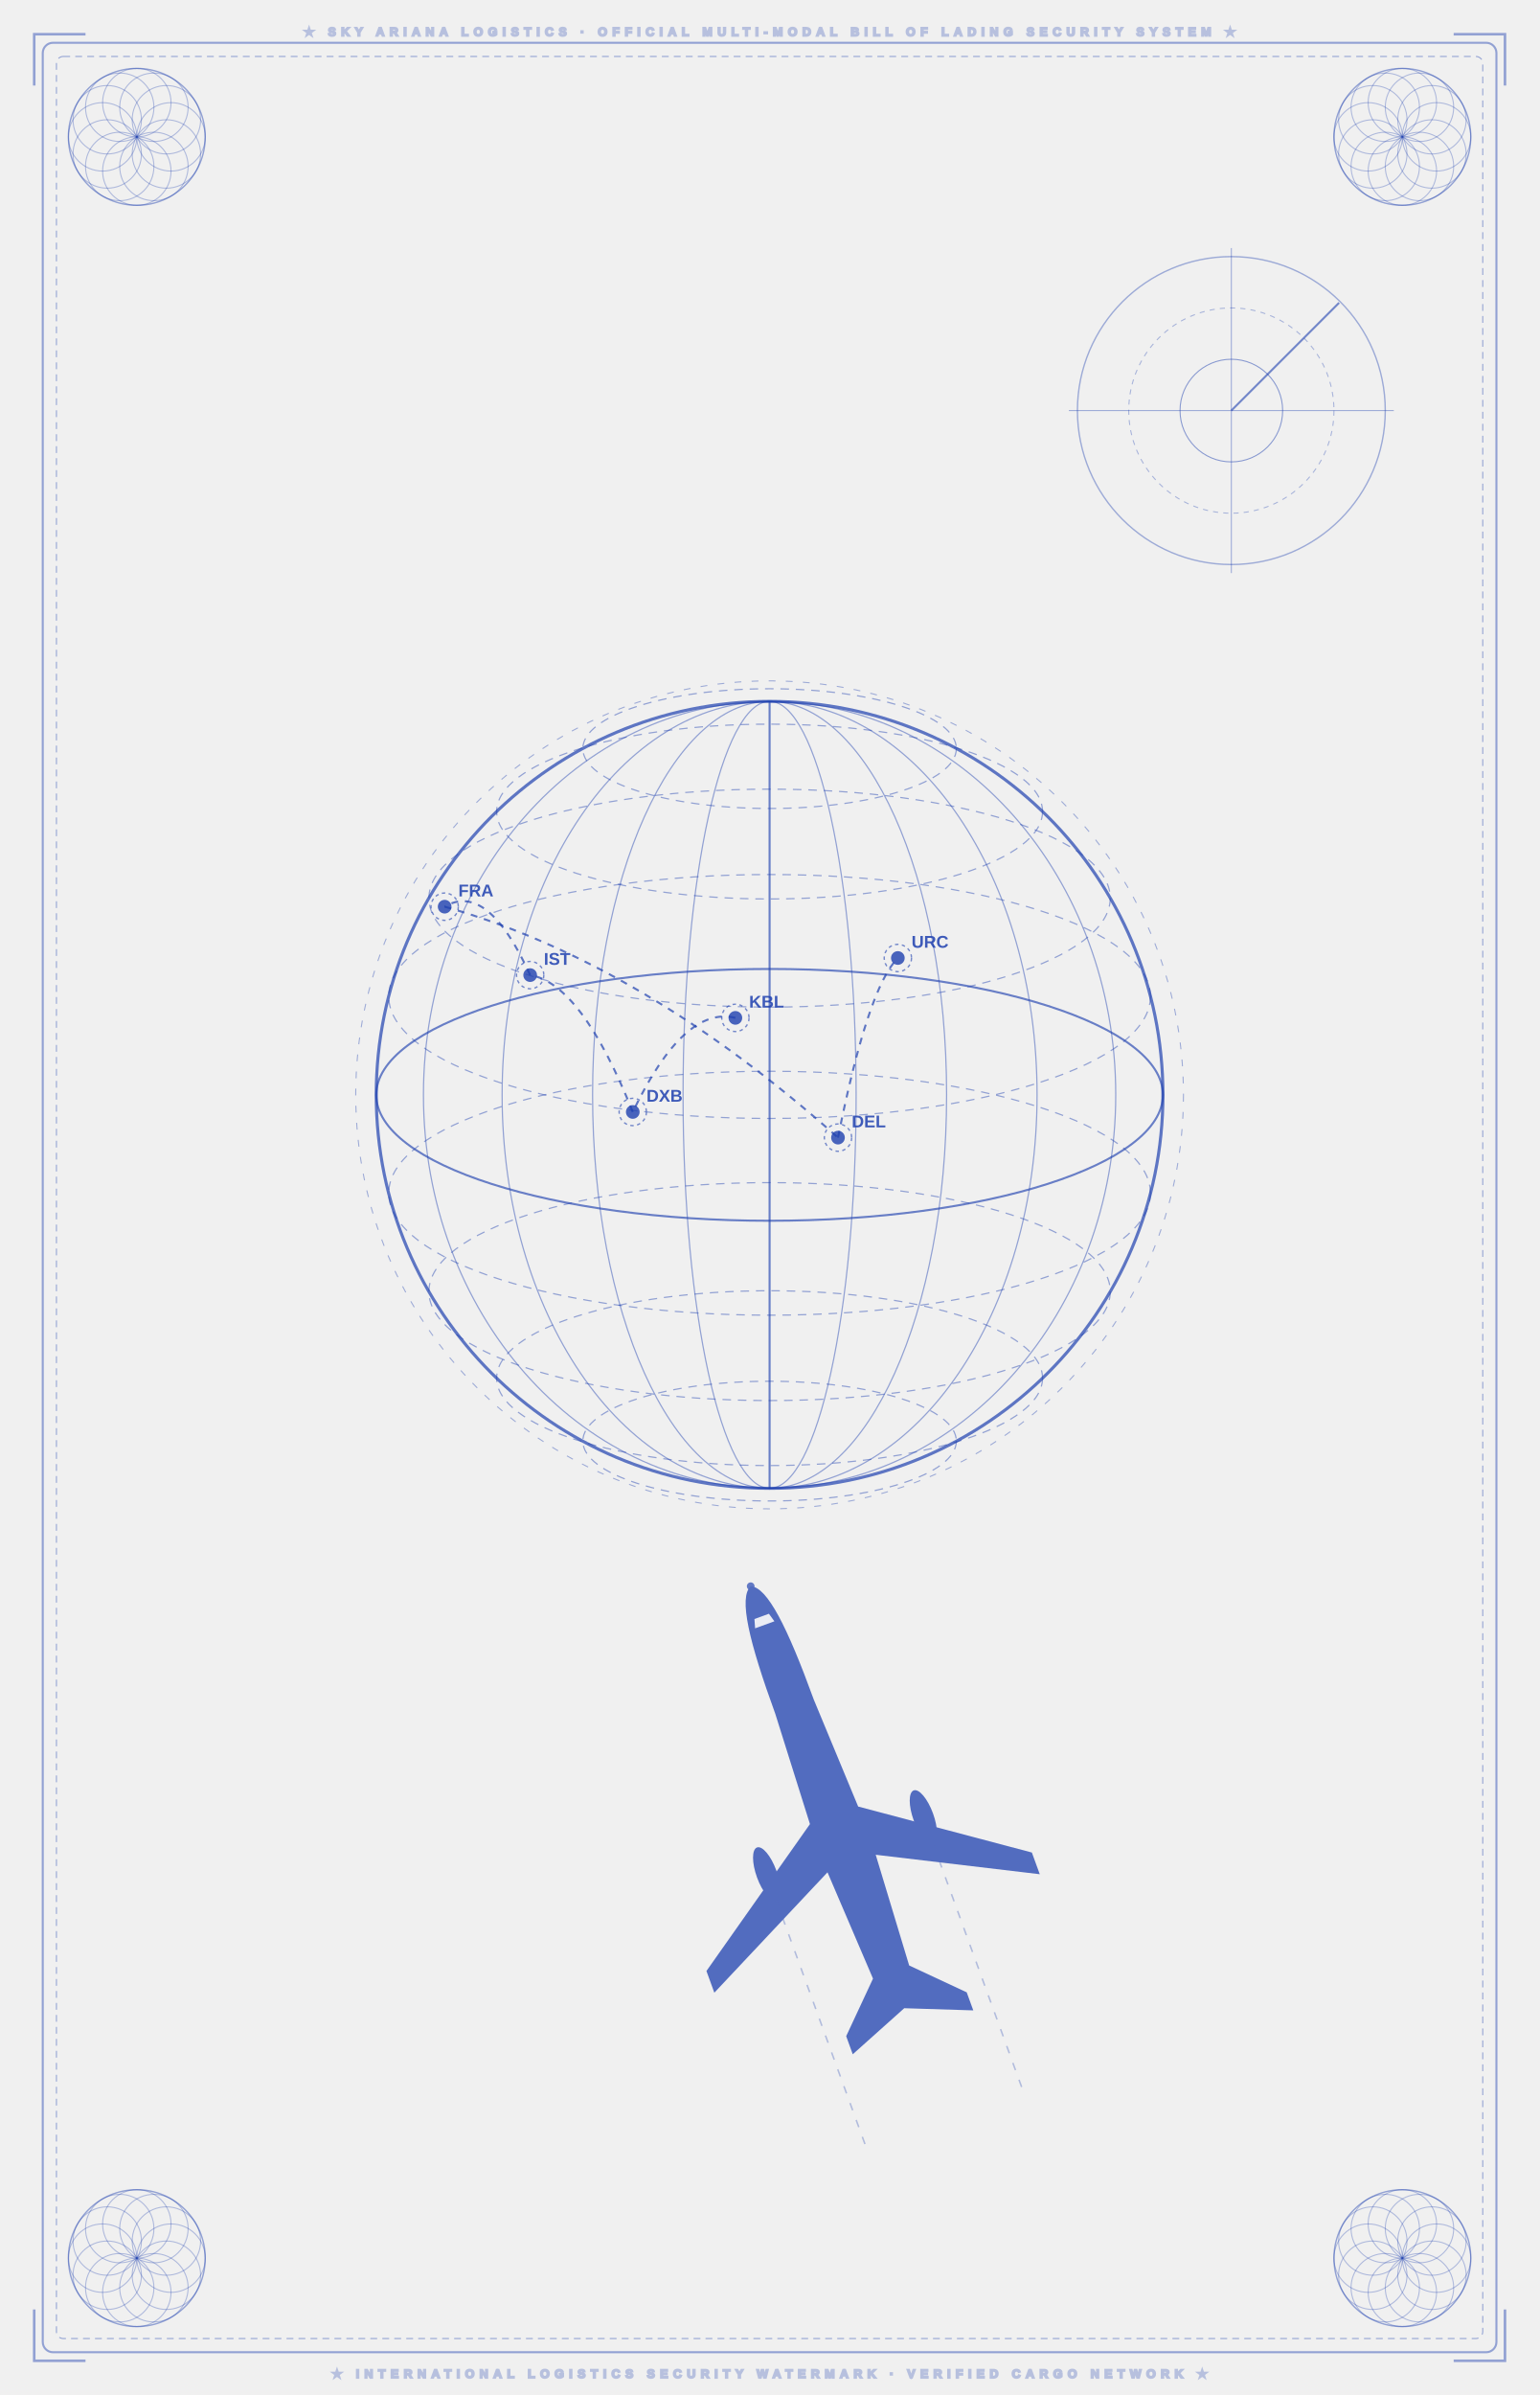
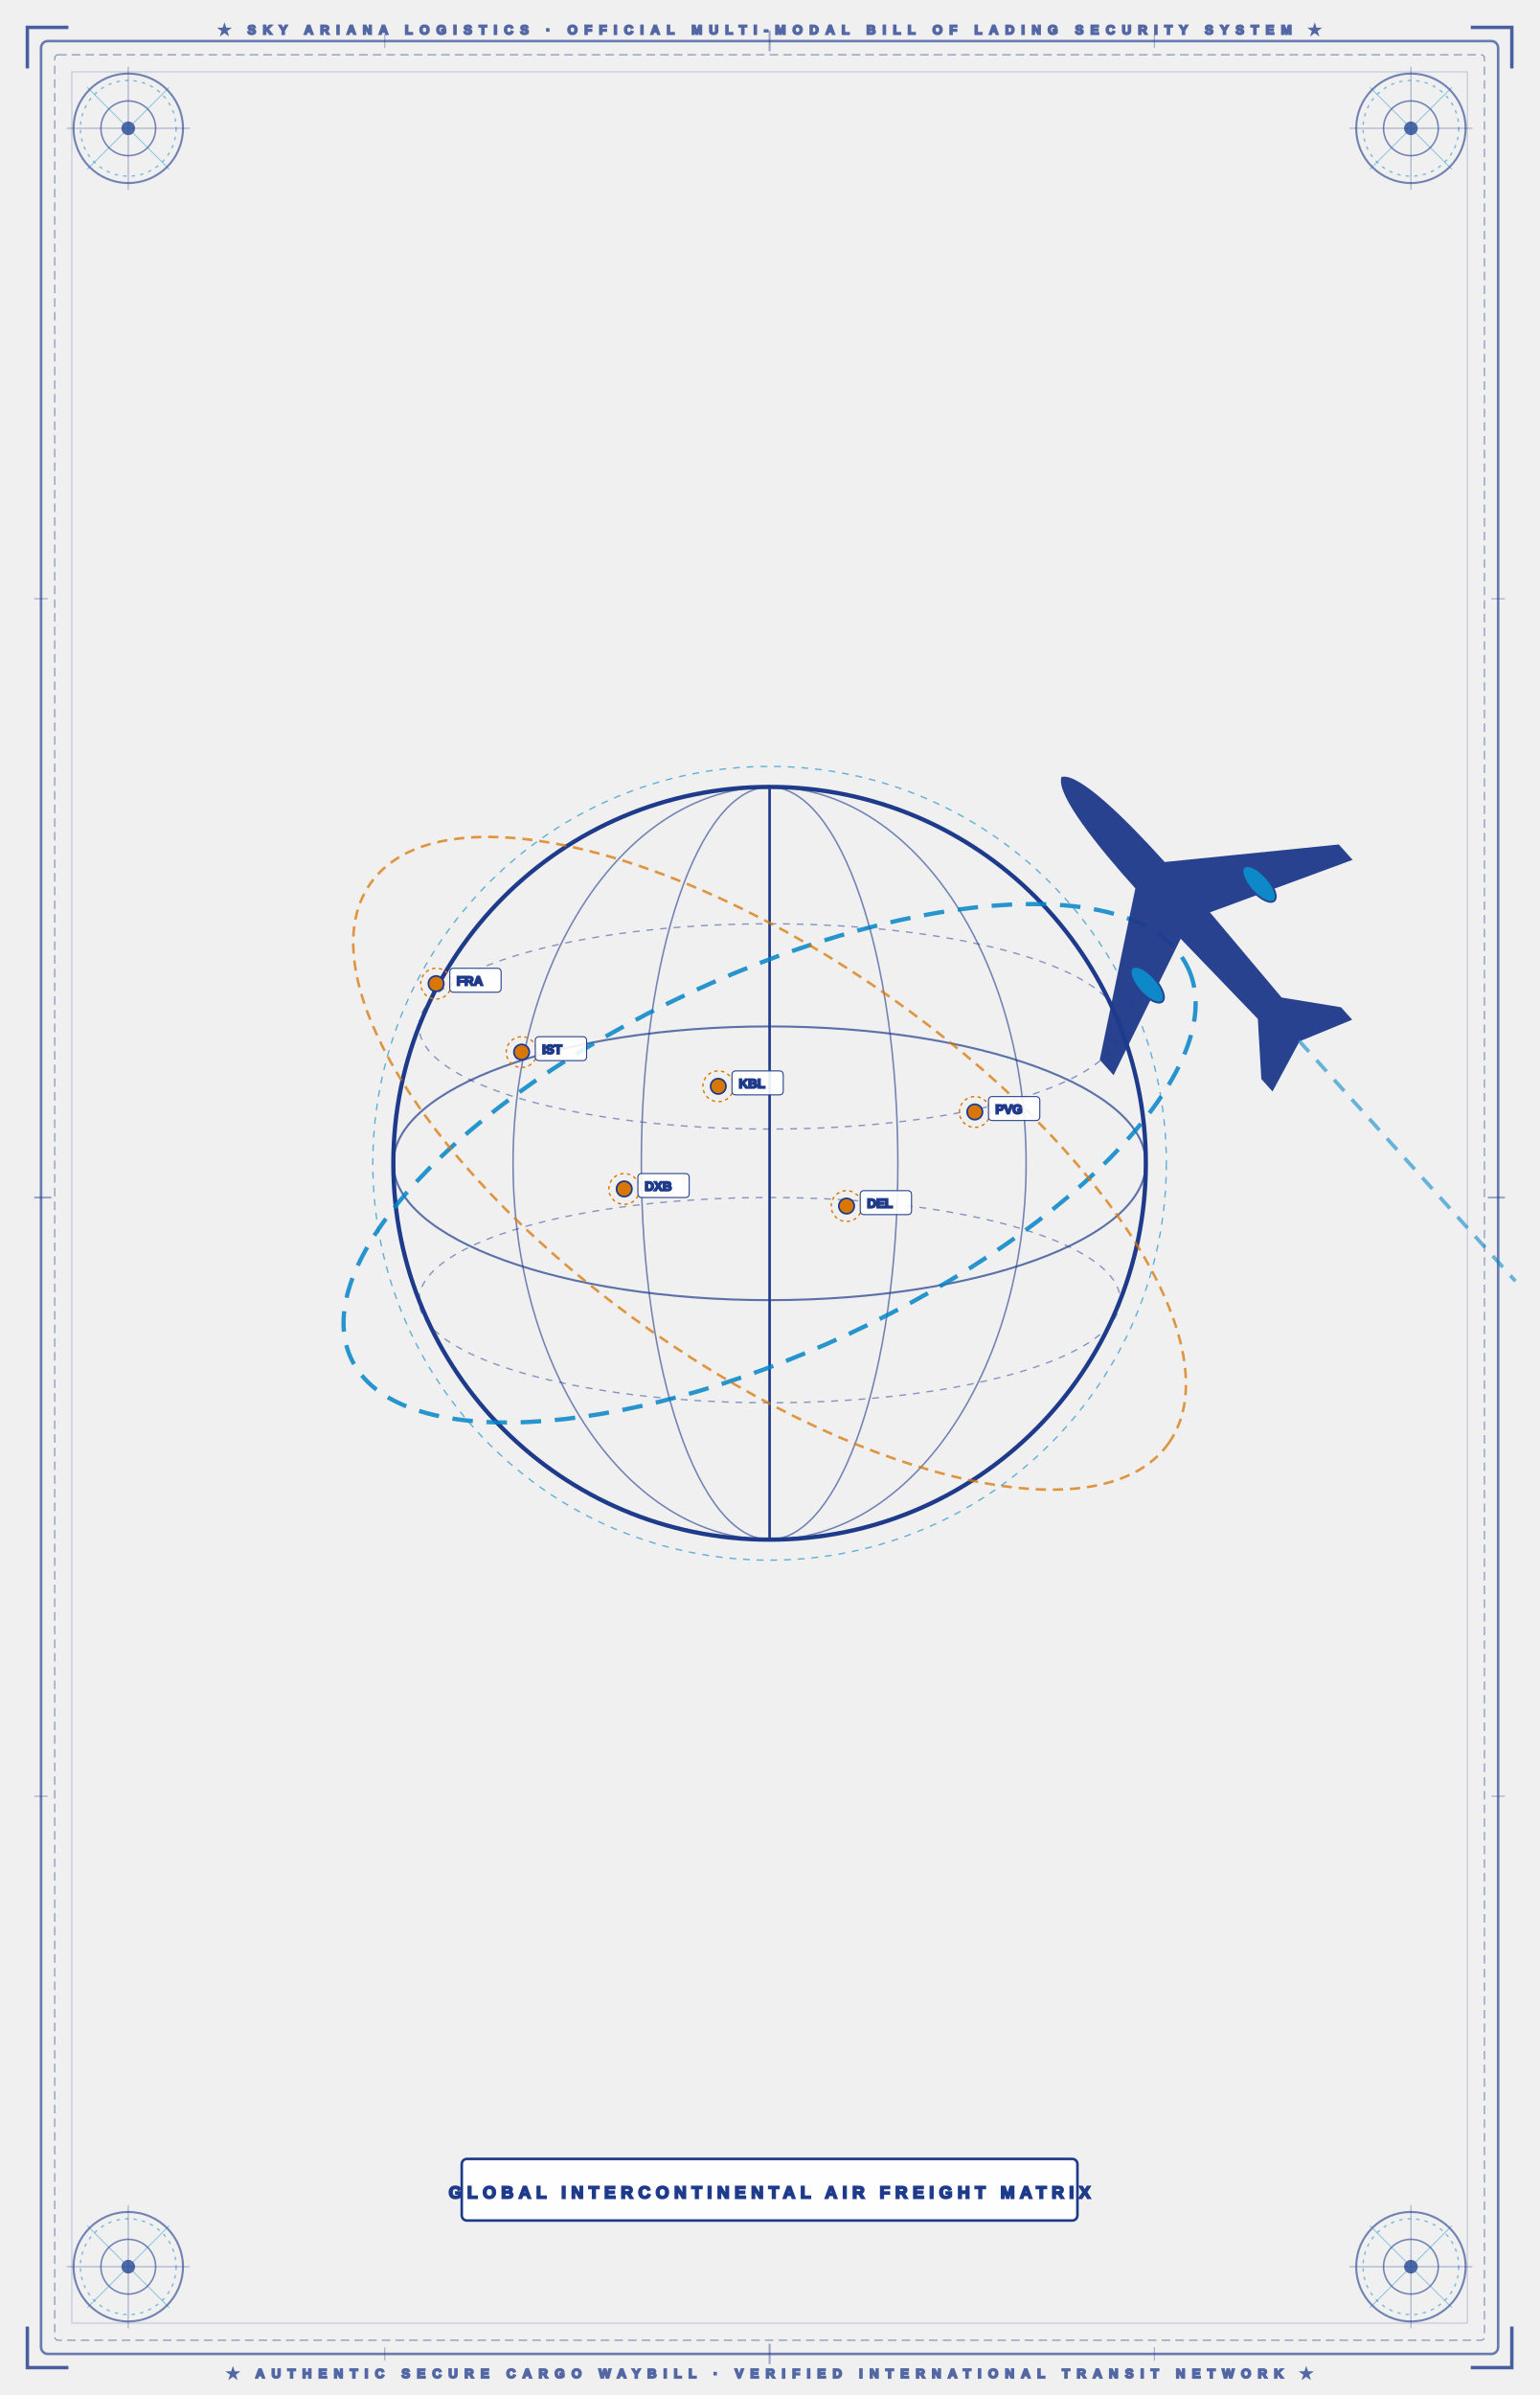
<svg xmlns="http://www.w3.org/2000/svg" viewBox="0 0 900 1400" width="100%" height="100%">
  <defs>
    <filter id="soft-glow" x="-20%" y="-20%" width="140%" height="140%">
      <feGaussianBlur stdDeviation="1.5" result="blur" />
      <feComposite in="SourceGraphic" in2="blur" operator="over" />
    </filter>
+     <linearGradient id="primary-grad" x1="0%" y1="0%" x2="100%" y2="100%">
+       <stop offset="0%" stop-color="#1e3a8a" stop-opacity="0.85" />
+       <stop offset="100%" stop-color="#0284c7" stop-opacity="0.5" />
+     </linearGradient>
+     <linearGradient id="fade-down" x1="0%" y1="0%" x2="0%" y2="100%">
+       <stop offset="0%" stop-color="#1e3a8a" stop-opacity="0.7" />
+       <stop offset="100%" stop-color="#0284c7" stop-opacity="0.1" />
+     </linearGradient>
  </defs>
-   <g transform="translate(80,80)">
-     <circle cx="0" cy="0" r="40" fill="none" stroke="#1e40af" stroke-width="0.8" opacity="0.45" />
-     <circle cx="20.0" cy="0.0" r="20.0" fill="none" stroke="#1e40af" stroke-width="0.6" opacity="0.32" />
-     <circle cx="17.3" cy="10.0" r="20.0" fill="none" stroke="#1e40af" stroke-width="0.6" opacity="0.32" />
-     <circle cx="10.0" cy="17.3" r="20.0" fill="none" stroke="#1e40af" stroke-width="0.6" opacity="0.32" />
-     <circle cx="0.0" cy="20.0" r="20.0" fill="none" stroke="#1e40af" stroke-width="0.6" opacity="0.32" />
-     <circle cx="-10.0" cy="17.3" r="20.0" fill="none" stroke="#1e40af" stroke-width="0.6" opacity="0.32" />
-     <circle cx="-17.3" cy="10.0" r="20.0" fill="none" stroke="#1e40af" stroke-width="0.6" opacity="0.32" />
-     <circle cx="-20.0" cy="0.0" r="20.0" fill="none" stroke="#1e40af" stroke-width="0.6" opacity="0.32" />
-     <circle cx="-17.3" cy="-10.0" r="20.0" fill="none" stroke="#1e40af" stroke-width="0.6" opacity="0.32" />
-     <circle cx="-10.0" cy="-17.3" r="20.0" fill="none" stroke="#1e40af" stroke-width="0.6" opacity="0.32" />
-     <circle cx="-0.0" cy="-20.0" r="20.0" fill="none" stroke="#1e40af" stroke-width="0.6" opacity="0.32" />
-     <circle cx="10.0" cy="-17.3" r="20.0" fill="none" stroke="#1e40af" stroke-width="0.6" opacity="0.32" />
-     <circle cx="17.3" cy="-10.0" r="20.0" fill="none" stroke="#1e40af" stroke-width="0.6" opacity="0.32" />
+   <g fill="none" stroke="#1e3a8a">
+     <rect x="24" y="24" width="852" height="1352" rx="4" stroke-width="1.5" opacity="0.65" />
+     <rect x="32" y="32" width="836" height="1336" rx="2" stroke-width="0.7" stroke-dasharray="5 3" opacity="0.5" />
+     <rect x="42" y="42" width="816" height="1316" stroke-width="0.5" opacity="0.3" />
+     <path d="M16,40 L16,16 L40,16" stroke-width="2" opacity="0.8" />
+     <path d="M884,40 L884,16 L860,16" stroke-width="2" opacity="0.8" />
+     <path d="M16,1360 L16,1384 L40,1384" stroke-width="2" opacity="0.8" />
+     <path d="M884,1360 L884,1384 L860,1384" stroke-width="2" opacity="0.8" />
+     <text x="450" y="20" font-family="Arial, sans-serif" font-size="7.5" font-weight="bold" letter-spacing="4" text-anchor="middle" fill="#1e3a8a" opacity="0.75">★ SKY ARIANA LOGISTICS · OFFICIAL MULTI-MODAL BILL OF LADING SECURITY SYSTEM ★</text>
+     <text x="450" y="1390" font-family="Arial, sans-serif" font-size="7.5" font-weight="bold" letter-spacing="4" text-anchor="middle" fill="#1e3a8a" opacity="0.75">★ AUTHENTIC SECURE CARGO WAYBILL · VERIFIED INTERNATIONAL TRANSIT NETWORK ★</text>
+     <g opacity="0.4" stroke-width="0.6">
+       <line x1="20" y1="350" x2="28" y2="350" />
+       <line x1="20" y1="700" x2="30" y2="700" stroke-width="1.2" />
+       <line x1="20" y1="1050" x2="28" y2="1050" />
+       <line x1="872" y1="350" x2="880" y2="350" />
+       <line x1="870" y1="700" x2="880" y2="700" stroke-width="1.2" />
+       <line x1="872" y1="1050" x2="880" y2="1050" />
+       <line x1="225" y1="20" x2="225" y2="28" />
+       <line x1="450" y1="18" x2="450" y2="30" stroke-width="1.2" />
+       <line x1="675" y1="20" x2="675" y2="28" />
+       <line x1="225" y1="1372" x2="225" y2="1380" />
+       <line x1="450" y1="1370" x2="450" y2="1382" stroke-width="1.2" />
+       <line x1="675" y1="1372" x2="675" y2="1380" />
+     </g>
  </g>
-   <g transform="translate(820,80)">
-     <circle cx="0" cy="0" r="40" fill="none" stroke="#1e40af" stroke-width="0.8" opacity="0.45" />
-     <circle cx="20.0" cy="0.0" r="20.0" fill="none" stroke="#1e40af" stroke-width="0.6" opacity="0.32" />
-     <circle cx="17.3" cy="10.0" r="20.0" fill="none" stroke="#1e40af" stroke-width="0.6" opacity="0.32" />
-     <circle cx="10.0" cy="17.3" r="20.0" fill="none" stroke="#1e40af" stroke-width="0.6" opacity="0.32" />
-     <circle cx="0.0" cy="20.0" r="20.0" fill="none" stroke="#1e40af" stroke-width="0.6" opacity="0.32" />
-     <circle cx="-10.0" cy="17.3" r="20.0" fill="none" stroke="#1e40af" stroke-width="0.6" opacity="0.32" />
-     <circle cx="-17.3" cy="10.0" r="20.0" fill="none" stroke="#1e40af" stroke-width="0.6" opacity="0.32" />
-     <circle cx="-20.0" cy="0.0" r="20.0" fill="none" stroke="#1e40af" stroke-width="0.6" opacity="0.32" />
-     <circle cx="-17.3" cy="-10.0" r="20.0" fill="none" stroke="#1e40af" stroke-width="0.6" opacity="0.32" />
-     <circle cx="-10.0" cy="-17.3" r="20.0" fill="none" stroke="#1e40af" stroke-width="0.6" opacity="0.32" />
-     <circle cx="-0.0" cy="-20.0" r="20.0" fill="none" stroke="#1e40af" stroke-width="0.6" opacity="0.32" />
-     <circle cx="10.0" cy="-17.3" r="20.0" fill="none" stroke="#1e40af" stroke-width="0.6" opacity="0.32" />
-     <circle cx="17.3" cy="-10.0" r="20.0" fill="none" stroke="#1e40af" stroke-width="0.6" opacity="0.32" />
+   <g transform="translate(75,75)">
+     <circle cx="0" cy="0" r="32" fill="none" stroke="#1e3a8a" stroke-width="1.2" opacity="0.6" />
+     <circle cx="0" cy="0" r="28" fill="none" stroke="#0284c7" stroke-width="0.8" stroke-dasharray="2 3" opacity="0.5" />
+     <circle cx="0" cy="0" r="16" fill="none" stroke="#1e3a8a" stroke-width="0.9" opacity="0.6" />
+     <circle cx="0" cy="0" r="4" fill="#1e3a8a" opacity="0.75" />
+     <path d="M-36,0 L36,0 M0,-36 L0,36" stroke="#1e3a8a" stroke-width="0.6" opacity="0.4" />
+     <path d="M-24,-24 L24,24 M-24,24 L24,-24" stroke="#0284c7" stroke-width="0.6" opacity="0.4" />
  </g>
-   <g transform="translate(80,1320)">
-     <circle cx="0" cy="0" r="40" fill="none" stroke="#1e40af" stroke-width="0.8" opacity="0.45" />
-     <circle cx="20.0" cy="0.0" r="20.0" fill="none" stroke="#1e40af" stroke-width="0.6" opacity="0.32" />
-     <circle cx="17.3" cy="10.0" r="20.0" fill="none" stroke="#1e40af" stroke-width="0.6" opacity="0.32" />
-     <circle cx="10.0" cy="17.3" r="20.0" fill="none" stroke="#1e40af" stroke-width="0.6" opacity="0.32" />
-     <circle cx="0.0" cy="20.0" r="20.0" fill="none" stroke="#1e40af" stroke-width="0.6" opacity="0.32" />
-     <circle cx="-10.0" cy="17.3" r="20.0" fill="none" stroke="#1e40af" stroke-width="0.6" opacity="0.32" />
-     <circle cx="-17.3" cy="10.0" r="20.0" fill="none" stroke="#1e40af" stroke-width="0.6" opacity="0.32" />
-     <circle cx="-20.0" cy="0.0" r="20.0" fill="none" stroke="#1e40af" stroke-width="0.6" opacity="0.32" />
-     <circle cx="-17.3" cy="-10.0" r="20.0" fill="none" stroke="#1e40af" stroke-width="0.6" opacity="0.32" />
-     <circle cx="-10.0" cy="-17.3" r="20.0" fill="none" stroke="#1e40af" stroke-width="0.6" opacity="0.32" />
-     <circle cx="-0.0" cy="-20.0" r="20.0" fill="none" stroke="#1e40af" stroke-width="0.6" opacity="0.32" />
-     <circle cx="10.0" cy="-17.3" r="20.0" fill="none" stroke="#1e40af" stroke-width="0.6" opacity="0.32" />
-     <circle cx="17.3" cy="-10.0" r="20.0" fill="none" stroke="#1e40af" stroke-width="0.6" opacity="0.32" />
+   <g transform="translate(825,75)">
+     <circle cx="0" cy="0" r="32" fill="none" stroke="#1e3a8a" stroke-width="1.2" opacity="0.6" />
+     <circle cx="0" cy="0" r="28" fill="none" stroke="#0284c7" stroke-width="0.8" stroke-dasharray="2 3" opacity="0.5" />
+     <circle cx="0" cy="0" r="16" fill="none" stroke="#1e3a8a" stroke-width="0.9" opacity="0.6" />
+     <circle cx="0" cy="0" r="4" fill="#1e3a8a" opacity="0.75" />
+     <path d="M-36,0 L36,0 M0,-36 L0,36" stroke="#1e3a8a" stroke-width="0.6" opacity="0.4" />
+     <path d="M-24,-24 L24,24 M-24,24 L24,-24" stroke="#0284c7" stroke-width="0.6" opacity="0.4" />
  </g>
-   <g transform="translate(820,1320)">
-     <circle cx="0" cy="0" r="40" fill="none" stroke="#1e40af" stroke-width="0.8" opacity="0.45" />
-     <circle cx="20.0" cy="0.0" r="20.0" fill="none" stroke="#1e40af" stroke-width="0.6" opacity="0.32" />
-     <circle cx="17.3" cy="10.0" r="20.0" fill="none" stroke="#1e40af" stroke-width="0.6" opacity="0.32" />
-     <circle cx="10.0" cy="17.3" r="20.0" fill="none" stroke="#1e40af" stroke-width="0.6" opacity="0.32" />
-     <circle cx="0.0" cy="20.0" r="20.0" fill="none" stroke="#1e40af" stroke-width="0.6" opacity="0.32" />
-     <circle cx="-10.0" cy="17.3" r="20.0" fill="none" stroke="#1e40af" stroke-width="0.6" opacity="0.32" />
-     <circle cx="-17.3" cy="10.0" r="20.0" fill="none" stroke="#1e40af" stroke-width="0.6" opacity="0.32" />
-     <circle cx="-20.0" cy="0.0" r="20.0" fill="none" stroke="#1e40af" stroke-width="0.6" opacity="0.32" />
-     <circle cx="-17.3" cy="-10.0" r="20.0" fill="none" stroke="#1e40af" stroke-width="0.6" opacity="0.32" />
-     <circle cx="-10.0" cy="-17.3" r="20.0" fill="none" stroke="#1e40af" stroke-width="0.6" opacity="0.32" />
-     <circle cx="-0.0" cy="-20.0" r="20.0" fill="none" stroke="#1e40af" stroke-width="0.6" opacity="0.32" />
-     <circle cx="10.0" cy="-17.3" r="20.0" fill="none" stroke="#1e40af" stroke-width="0.6" opacity="0.32" />
-     <circle cx="17.3" cy="-10.0" r="20.0" fill="none" stroke="#1e40af" stroke-width="0.6" opacity="0.32" />
+   <g transform="translate(75,1325)">
+     <circle cx="0" cy="0" r="32" fill="none" stroke="#1e3a8a" stroke-width="1.2" opacity="0.6" />
+     <circle cx="0" cy="0" r="28" fill="none" stroke="#0284c7" stroke-width="0.8" stroke-dasharray="2 3" opacity="0.5" />
+     <circle cx="0" cy="0" r="16" fill="none" stroke="#1e3a8a" stroke-width="0.9" opacity="0.6" />
+     <circle cx="0" cy="0" r="4" fill="#1e3a8a" opacity="0.75" />
+     <path d="M-36,0 L36,0 M0,-36 L0,36" stroke="#1e3a8a" stroke-width="0.6" opacity="0.4" />
+     <path d="M-24,-24 L24,24 M-24,24 L24,-24" stroke="#0284c7" stroke-width="0.6" opacity="0.4" />
  </g>
-   <g fill="none" stroke="#1e40af" opacity="0.45">
-     <rect x="25" y="25" width="850" height="1350" rx="6" stroke-width="1.2" />
-     <rect x="33" y="33" width="834" height="1334" rx="4" stroke-width="0.6" stroke-dasharray="4 3" />
-     <path d="M20,50 L20,20 L50,20" stroke-width="1.5" />
-     <path d="M880,50 L880,20 L850,20" stroke-width="1.5" />
-     <path d="M20,1350 L20,1380 L50,1380" stroke-width="1.5" />
-     <path d="M880,1350 L880,1380 L850,1380" stroke-width="1.5" />
-     <text x="450" y="21" font-family="Arial, sans-serif" font-size="7" font-weight="bold" letter-spacing="3" text-anchor="middle" fill="#1e40af" opacity="0.6">★ SKY ARIANA LOGISTICS · OFFICIAL MULTI-MODAL BILL OF LADING SECURITY SYSTEM ★</text>
-     <text x="450" y="1390" font-family="Arial, sans-serif" font-size="7" font-weight="bold" letter-spacing="3" text-anchor="middle" fill="#1e40af" opacity="0.6">★ INTERNATIONAL LOGISTICS SECURITY WATERMARK · VERIFIED CARGO NETWORK ★</text>
+   <g transform="translate(825,1325)">
+     <circle cx="0" cy="0" r="32" fill="none" stroke="#1e3a8a" stroke-width="1.2" opacity="0.6" />
+     <circle cx="0" cy="0" r="28" fill="none" stroke="#0284c7" stroke-width="0.8" stroke-dasharray="2 3" opacity="0.5" />
+     <circle cx="0" cy="0" r="16" fill="none" stroke="#1e3a8a" stroke-width="0.9" opacity="0.6" />
+     <circle cx="0" cy="0" r="4" fill="#1e3a8a" opacity="0.75" />
+     <path d="M-36,0 L36,0 M0,-36 L0,36" stroke="#1e3a8a" stroke-width="0.6" opacity="0.4" />
+     <path d="M-24,-24 L24,24 M-24,24 L24,-24" stroke="#0284c7" stroke-width="0.6" opacity="0.4" />
  </g>
-   <g transform="translate(450,640)">
-     <circle cx="0" cy="0" r="230" fill="none" stroke="#1e40af" stroke-width="1.8" opacity="0.7" />
-     <circle cx="0" cy="0" r="242" fill="none" stroke="#1e40af" stroke-width="0.6" stroke-dasharray="4 6" opacity="0.4" />
-     <ellipse cx="0" cy="57.5" rx="222.7" ry="71.3" fill="none" stroke="#1e40af" stroke-width="0.7" opacity="0.45" stroke-dasharray="5 4" />
-     <ellipse cx="0" cy="-57.5" rx="222.7" ry="71.3" fill="none" stroke="#1e40af" stroke-width="0.7" opacity="0.45" stroke-dasharray="5 4" />
-     <ellipse cx="0" cy="115.0" rx="199.2" ry="63.7" fill="none" stroke="#1e40af" stroke-width="0.7" opacity="0.45" stroke-dasharray="5 4" />
-     <ellipse cx="0" cy="-115.0" rx="199.2" ry="63.7" fill="none" stroke="#1e40af" stroke-width="0.7" opacity="0.45" stroke-dasharray="5 4" />
-     <ellipse cx="0" cy="165.6" rx="159.6" ry="51.1" fill="none" stroke="#1e40af" stroke-width="0.7" opacity="0.45" stroke-dasharray="5 4" />
-     <ellipse cx="0" cy="-165.6" rx="159.6" ry="51.1" fill="none" stroke="#1e40af" stroke-width="0.7" opacity="0.45" stroke-dasharray="5 4" />
-     <ellipse cx="0" cy="202.4" rx="109.2" ry="35.0" fill="none" stroke="#1e40af" stroke-width="0.7" opacity="0.45" stroke-dasharray="5 4" />
-     <ellipse cx="0" cy="-202.4" rx="109.2" ry="35.0" fill="none" stroke="#1e40af" stroke-width="0.7" opacity="0.45" stroke-dasharray="5 4" />
-     <ellipse cx="0" cy="0" rx="230" ry="73.6" fill="none" stroke="#1e40af" stroke-width="1.2" opacity="0.65" />
-     <ellipse cx="0" cy="0" rx="50.6" ry="230" fill="none" stroke="#1e40af" stroke-width="0.7" opacity="0.45" />
-     <ellipse cx="0" cy="0" rx="103.5" ry="230" fill="none" stroke="#1e40af" stroke-width="0.7" opacity="0.45" />
-     <ellipse cx="0" cy="0" rx="156.4" ry="230" fill="none" stroke="#1e40af" stroke-width="0.7" opacity="0.45" />
-     <ellipse cx="0" cy="0" rx="202.4" ry="230" fill="none" stroke="#1e40af" stroke-width="0.7" opacity="0.45" />
-     <line x1="0" y1="-230" x2="0" y2="230" stroke="#1e40af" stroke-width="1.2" opacity="0.65" />
-     <path d="M-20,-45 Q-50.0,-52.5 -80,10" fill="none" stroke="#1e40af" stroke-width="1.2" stroke-dasharray="4 4" opacity="0.7" />
-     <path d="M-80,10 Q-110.0,-65.0 -140,-70" fill="none" stroke="#1e40af" stroke-width="1.2" stroke-dasharray="4 4" opacity="0.7" />
-     <path d="M-140,-70 Q-165.0,-125.0 -190,-110" fill="none" stroke="#1e40af" stroke-width="1.2" stroke-dasharray="4 4" opacity="0.7" />
-     <path d="M-190,-110 Q-75.0,-77.5 40,25" fill="none" stroke="#1e40af" stroke-width="1.2" stroke-dasharray="4 4" opacity="0.7" />
-     <path d="M40,25 Q57.5,-62.5 75,-80" fill="none" stroke="#1e40af" stroke-width="1.2" stroke-dasharray="4 4" opacity="0.7" />
-     <circle cx="-20" cy="-45" r="4" fill="#1e40af" opacity="0.8" />
-     <circle cx="-20" cy="-45" r="8" fill="none" stroke="#1e40af" stroke-width="0.8" stroke-dasharray="2 2" opacity="0.6" />
-     <text x="-12" y="-51" font-family="Arial, sans-serif" font-size="10" font-weight="bold" fill="#1e40af" opacity="0.85">KBL</text>
-     <circle cx="-80" cy="10" r="4" fill="#1e40af" opacity="0.8" />
-     <circle cx="-80" cy="10" r="8" fill="none" stroke="#1e40af" stroke-width="0.8" stroke-dasharray="2 2" opacity="0.6" />
-     <text x="-72" y="4" font-family="Arial, sans-serif" font-size="10" font-weight="bold" fill="#1e40af" opacity="0.85">DXB</text>
-     <circle cx="-140" cy="-70" r="4" fill="#1e40af" opacity="0.8" />
-     <circle cx="-140" cy="-70" r="8" fill="none" stroke="#1e40af" stroke-width="0.8" stroke-dasharray="2 2" opacity="0.6" />
-     <text x="-132" y="-76" font-family="Arial, sans-serif" font-size="10" font-weight="bold" fill="#1e40af" opacity="0.85">IST</text>
-     <circle cx="-190" cy="-110" r="4" fill="#1e40af" opacity="0.8" />
-     <circle cx="-190" cy="-110" r="8" fill="none" stroke="#1e40af" stroke-width="0.8" stroke-dasharray="2 2" opacity="0.6" />
-     <text x="-182" y="-116" font-family="Arial, sans-serif" font-size="10" font-weight="bold" fill="#1e40af" opacity="0.85">FRA</text>
-     <circle cx="40" cy="25" r="4" fill="#1e40af" opacity="0.8" />
-     <circle cx="40" cy="25" r="8" fill="none" stroke="#1e40af" stroke-width="0.8" stroke-dasharray="2 2" opacity="0.6" />
-     <text x="48" y="19" font-family="Arial, sans-serif" font-size="10" font-weight="bold" fill="#1e40af" opacity="0.85">DEL</text>
-     <circle cx="75" cy="-80" r="4" fill="#1e40af" opacity="0.8" />
-     <circle cx="75" cy="-80" r="8" fill="none" stroke="#1e40af" stroke-width="0.8" stroke-dasharray="2 2" opacity="0.6" />
-     <text x="83" y="-86" font-family="Arial, sans-serif" font-size="10" font-weight="bold" fill="#1e40af" opacity="0.85">URC</text>
-   </g>
-   <g transform="translate(480,1040) rotate(-20) scale(0.75)" fill="#1e40af" opacity="0.75">
-     <path d="M0,-160 C12,-155 16,-120 16,-60 L20,30 L135,110 L135,128 L20,70 L15,160 L50,195 L50,210 L0,190 L-50,210 L-50,195 L-15,160 L-20,70 L-135,128 L-135,110 L-20,30 L-16,-60 C-16,-120 -12,-155 0,-160 Z" />
-     <ellipse cx="65" cy="55" rx="8" ry="22" />
-     <ellipse cx="-65" cy="55" rx="8" ry="22" />
-     <path d="M-6,-135 L6,-135 L8,-128 L-8,-128 Z" fill="#ffffff" opacity="0.9" />
-     <path d="M-65,77 L-65,280" stroke="#1e40af" stroke-width="1.2" stroke-dasharray="6 8" opacity="0.4" fill="none" />
-     <path d="M65,77 L65,280" stroke="#1e40af" stroke-width="1.2" stroke-dasharray="6 8" opacity="0.4" fill="none" />
-     <circle cx="0" cy="-160" r="3" fill="#1e40af" opacity="0.9" />
-   </g>
-   <g transform="translate(720,240)">
-     <circle cx="0" cy="0" r="90" fill="none" stroke="#1e40af" stroke-width="0.8" opacity="0.4" />
-     <circle cx="0" cy="0" r="60" fill="none" stroke="#1e40af" stroke-width="0.6" stroke-dasharray="3 3" opacity="0.35" />
-     <circle cx="0" cy="0" r="30" fill="none" stroke="#1e40af" stroke-width="0.6" opacity="0.5" />
-     <line x1="-95" y1="0" x2="95" y2="0" stroke="#1e40af" stroke-width="0.6" opacity="0.4" />
-     <line x1="0" y1="-95" x2="0" y2="95" stroke="#1e40af" stroke-width="0.6" opacity="0.4" />
-     <path d="M0,0 L63,-63" stroke="#1e40af" stroke-width="1.2" opacity="0.6" />
+   <g fill="none" stroke="#1e3a8a">
+     <g transform="translate(450, 680)">
+       <circle cx="0" cy="0" r="220" stroke="#1e3a8a" stroke-width="2.5" />
+       <circle cx="0" cy="0" r="232" stroke="#0284c7" stroke-width="0.8" stroke-dasharray="4 4" opacity="0.6" />
+       <ellipse cx="0" cy="0" rx="220" ry="80" stroke="#1e3a8a" stroke-width="1.2" opacity="0.7" />
+       <ellipse cx="0" cy="80" rx="205" ry="60" stroke="#1e3a8a" stroke-width="0.8" stroke-dasharray="4 4" opacity="0.5" />
+       <ellipse cx="0" cy="-80" rx="205" ry="60" stroke="#1e3a8a" stroke-width="0.8" stroke-dasharray="4 4" opacity="0.5" />
+       <ellipse cx="0" cy="0" rx="75" ry="220" stroke="#1e3a8a" stroke-width="0.9" opacity="0.6" />
+       <ellipse cx="0" cy="0" rx="150" ry="220" stroke="#1e3a8a" stroke-width="0.9" opacity="0.6" />
+       <line x1="0" y1="-220" x2="0" y2="220" stroke="#1e3a8a" stroke-width="1.5" />
+       <ellipse cx="0" cy="0" rx="270" ry="110" stroke="#0284c7" stroke-width="2.5" stroke-dasharray="12 8" transform="rotate(-25)" opacity="0.85" />
+       <ellipse cx="0" cy="0" rx="285" ry="120" stroke="#d97706" stroke-width="1.5" stroke-dasharray="6 4" transform="rotate(35)" opacity="0.75" />
+       <g transform="translate(-30, -45)">
+         <circle cx="0" cy="0" r="4.5" fill="#d97706" />
+         <circle cx="0" cy="0" r="9" stroke="#d97706" stroke-width="0.8" stroke-dasharray="2 2" />
+         <rect x="8" y="-9" width="30" height="14" fill="#ffffff" fill-opacity="0.9" rx="2" stroke="#1e3a8a" stroke-width="0.6" />
+         <text x="12" y="1" font-family="Arial, sans-serif" font-size="7.5" font-weight="900" fill="#1e3a8a">KBL</text>
+       </g>
+       <g transform="translate(-85, 15)">
+         <circle cx="0" cy="0" r="4.5" fill="#d97706" />
+         <circle cx="0" cy="0" r="9" stroke="#d97706" stroke-width="0.8" stroke-dasharray="2 2" />
+         <rect x="8" y="-9" width="30" height="14" fill="#ffffff" fill-opacity="0.9" rx="2" stroke="#1e3a8a" stroke-width="0.6" />
+         <text x="12" y="1" font-family="Arial, sans-serif" font-size="7.5" font-weight="900" fill="#1e3a8a">DXB</text>
+       </g>
+       <g transform="translate(-145, -65)">
+         <circle cx="0" cy="0" r="4.5" fill="#d97706" />
+         <circle cx="0" cy="0" r="9" stroke="#d97706" stroke-width="0.8" stroke-dasharray="2 2" />
+         <rect x="8" y="-9" width="30" height="14" fill="#ffffff" fill-opacity="0.9" rx="2" stroke="#1e3a8a" stroke-width="0.6" />
+         <text x="12" y="1" font-family="Arial, sans-serif" font-size="7.5" font-weight="900" fill="#1e3a8a">IST</text>
+       </g>
+       <g transform="translate(-195, -105)">
+         <circle cx="0" cy="0" r="4.5" fill="#d97706" />
+         <circle cx="0" cy="0" r="9" stroke="#d97706" stroke-width="0.8" stroke-dasharray="2 2" />
+         <rect x="8" y="-9" width="30" height="14" fill="#ffffff" fill-opacity="0.9" rx="2" stroke="#1e3a8a" stroke-width="0.6" />
+         <text x="12" y="1" font-family="Arial, sans-serif" font-size="7.5" font-weight="900" fill="#1e3a8a">FRA</text>
+       </g>
+       <g transform="translate(45, 25)">
+         <circle cx="0" cy="0" r="4.5" fill="#d97706" />
+         <circle cx="0" cy="0" r="9" stroke="#d97706" stroke-width="0.8" stroke-dasharray="2 2" />
+         <rect x="8" y="-9" width="30" height="14" fill="#ffffff" fill-opacity="0.9" rx="2" stroke="#1e3a8a" stroke-width="0.6" />
+         <text x="12" y="1" font-family="Arial, sans-serif" font-size="7.5" font-weight="900" fill="#1e3a8a">DEL</text>
+       </g>
+       <g transform="translate(120, -30)">
+         <circle cx="0" cy="0" r="4.5" fill="#d97706" />
+         <circle cx="0" cy="0" r="9" stroke="#d97706" stroke-width="0.8" stroke-dasharray="2 2" />
+         <rect x="8" y="-9" width="30" height="14" fill="#ffffff" fill-opacity="0.9" rx="2" stroke="#1e3a8a" stroke-width="0.6" />
+         <text x="12" y="1" font-family="Arial, sans-serif" font-size="7.5" font-weight="900" fill="#1e3a8a">PVG</text>
+       </g>
+     </g>
+     <g transform="translate(680, 520) rotate(-42) scale(1.1)" fill="#1e3a8a" opacity="0.95">
+       <path d="M 0,-80 C 8,-75 10,-40 10,-10 L 85,45 L 85,55 L 10,25 L 8,85 L 28,110 L 28,118 L 0,108 L -28,118 L -28,110 L -8,85 L -10,25 L -85,55 L -85,45 L -10,-10 C -10,-40 -8,-75 0,-80 Z" />
+       <ellipse cx="40" cy="32" rx="5" ry="12" fill="#0284c7" />
+       <ellipse cx="-40" cy="32" rx="5" ry="12" fill="#0284c7" />
+       <line x1="0" y1="108" x2="0" y2="280" stroke="#0284c7" stroke-width="2" stroke-dasharray="8 6" opacity="0.6" />
+     </g>
+     <g transform="translate(450, 1280)">
+       <rect x="-180" y="-18" width="360" height="36" fill="#ffffff" fill-opacity="0.9" rx="3" stroke="#1e3a8a" stroke-width="1.5" />
+       <text x="0" y="5" font-family="Arial, sans-serif" font-size="10" font-weight="900" letter-spacing="3" fill="#1e3a8a" text-anchor="middle">GLOBAL INTERCONTINENTAL AIR FREIGHT MATRIX</text>
+     </g>
  </g>
</svg>
